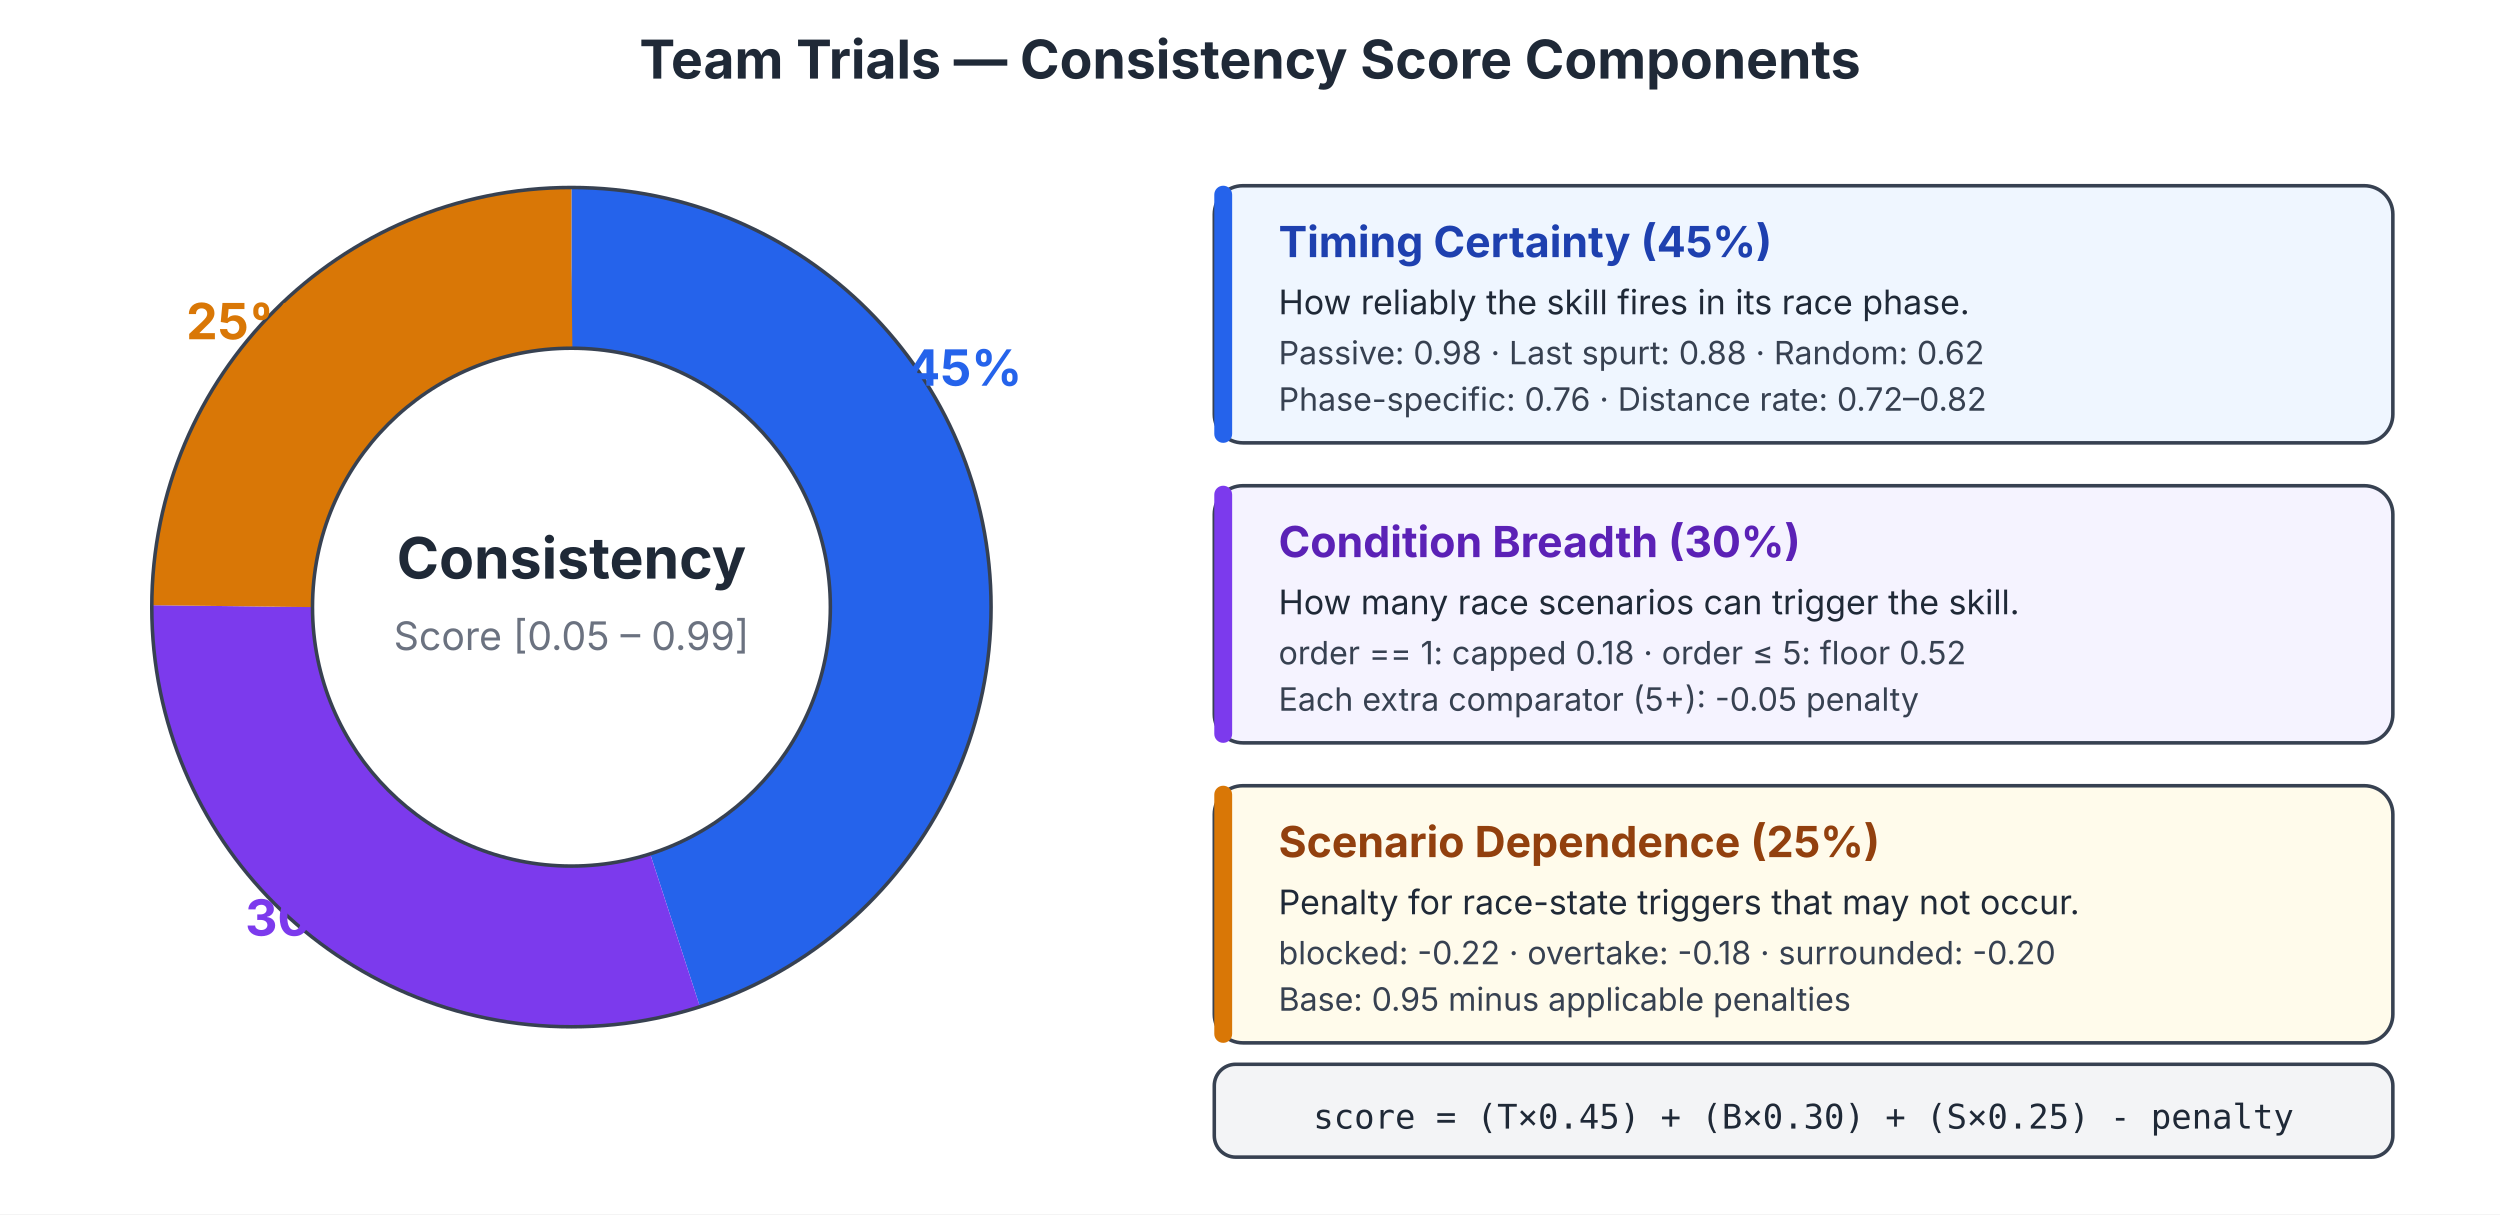
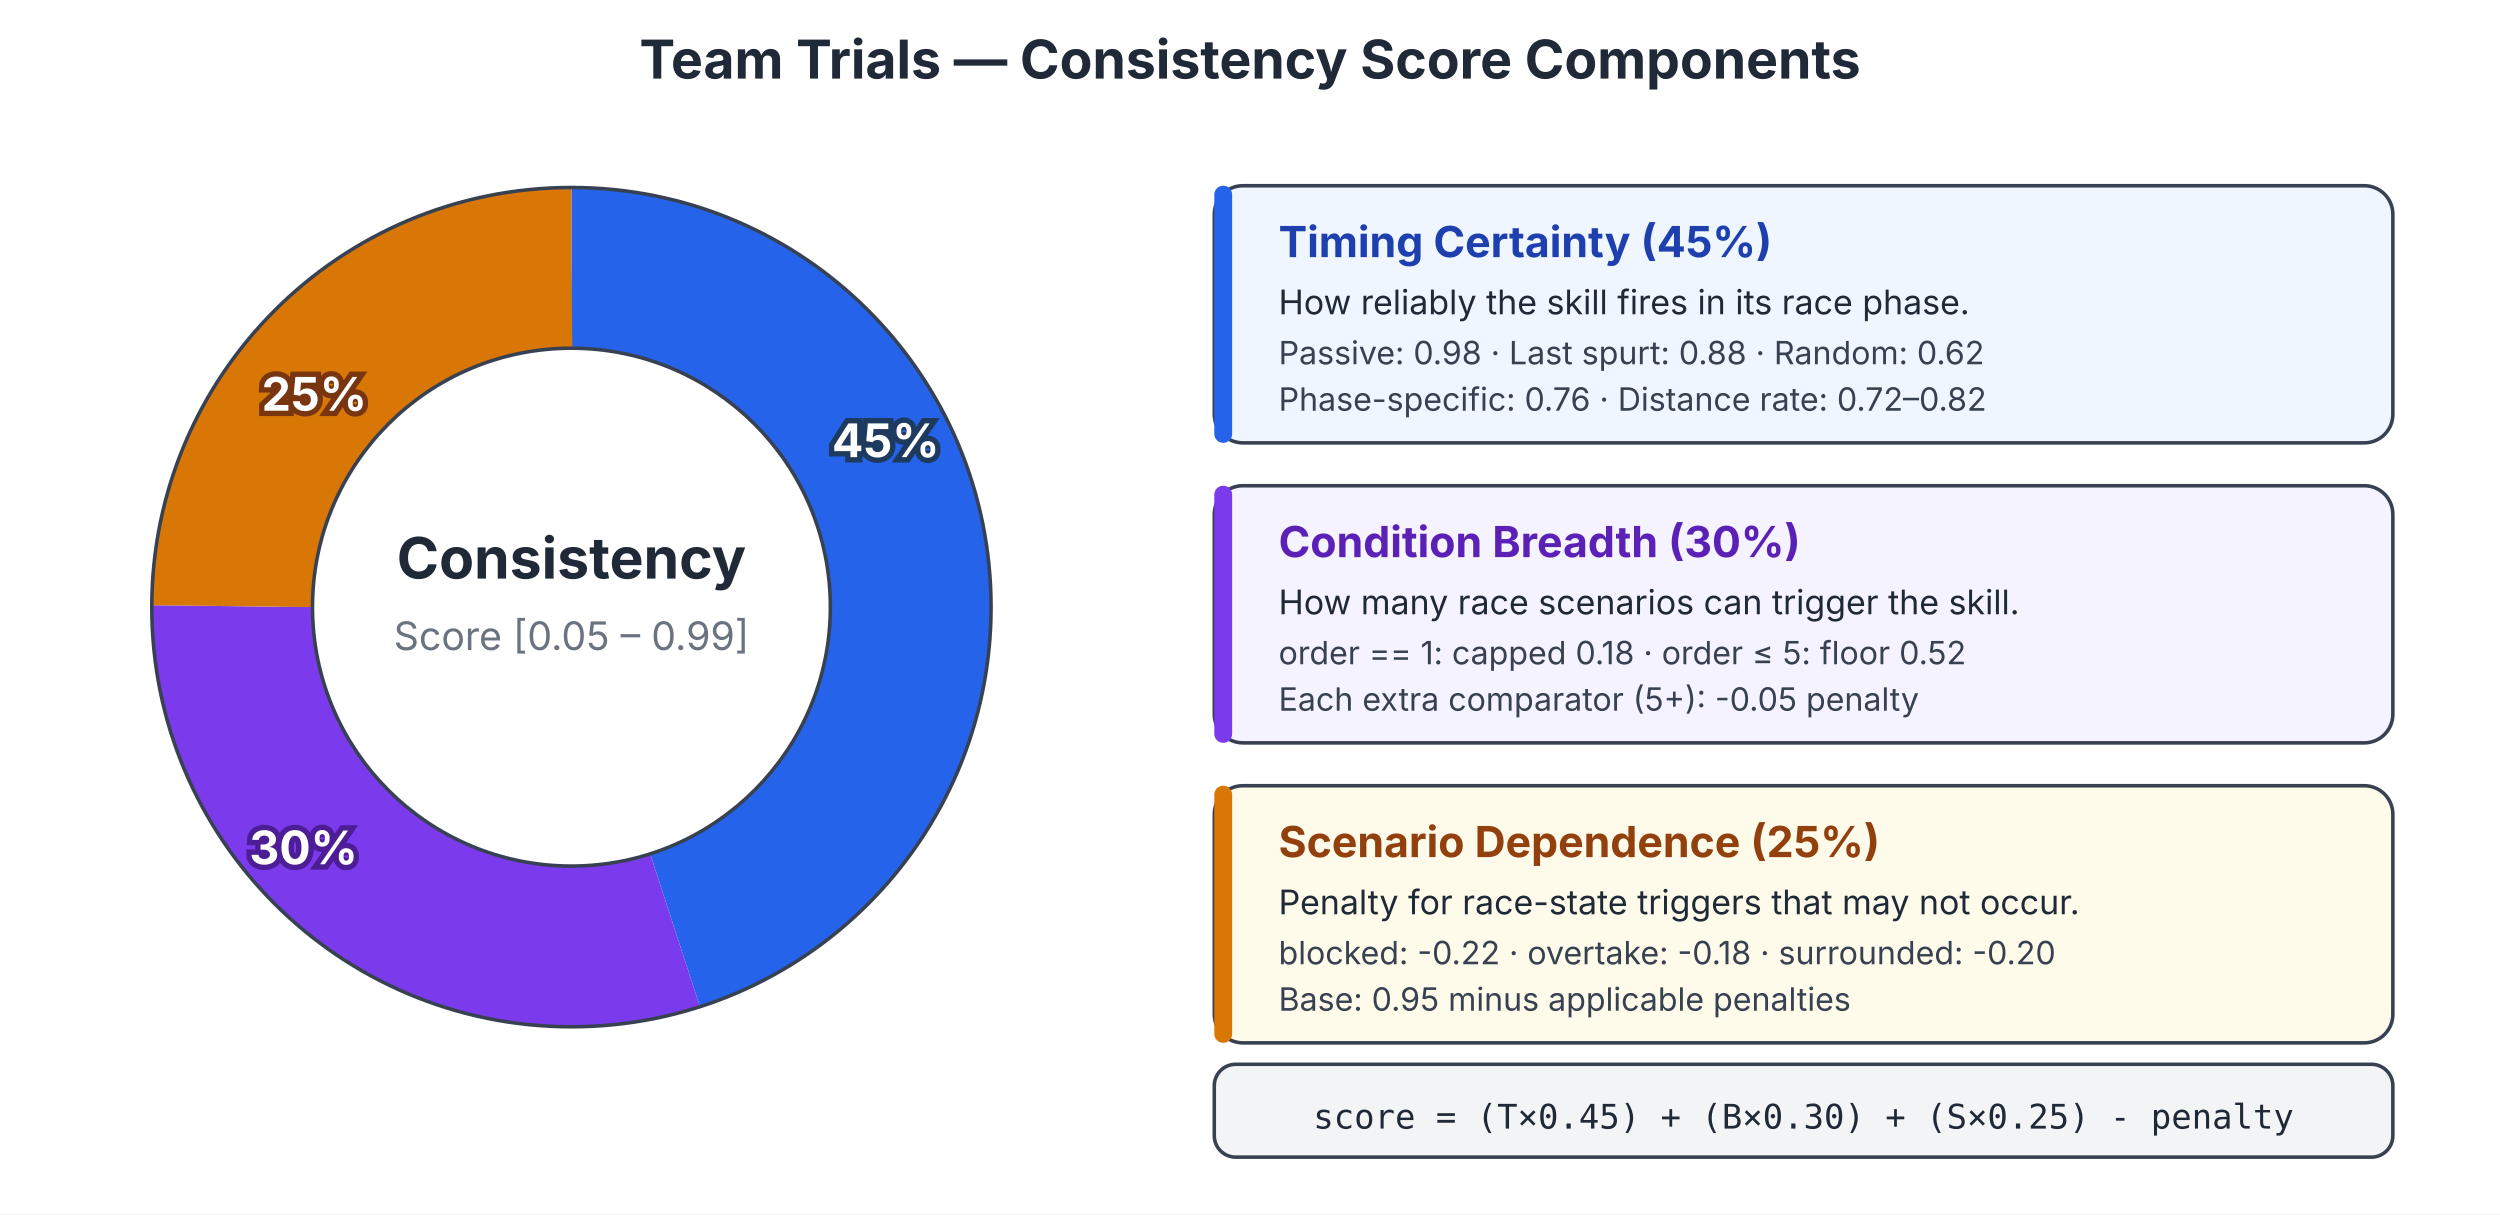
<svg xmlns="http://www.w3.org/2000/svg" viewBox="0 0 700 340" font-family="system-ui, -apple-system, sans-serif">
  <rect width="700" height="340" fill="white" />
  <text x="350" y="22" text-anchor="middle" font-size="15" font-weight="bold" fill="#1f2937">Team Trials — Consistency Score Components</text>
  <g transform="translate(160, 170)">
    <circle r="95" fill="none" stroke="#2563eb" stroke-width="45" stroke-dasharray="269 328" stroke-dashoffset="0" transform="rotate(-90)" />
    <circle r="95" fill="none" stroke="#7c3aed" stroke-width="45" stroke-dasharray="179 418" stroke-dashoffset="-269" transform="rotate(-90)" />
    <circle r="95" fill="none" stroke="#d97706" stroke-width="45" stroke-dasharray="149 448" stroke-dashoffset="-448" transform="rotate(-90)" />
    <circle r="72.5" fill="none" stroke="#374151" stroke-width="1" />
    <circle r="117.5" fill="none" stroke="#374151" stroke-width="1" />
+     <text x="88" y="-42" text-anchor="middle" font-size="13" font-weight="bold" fill="white" stroke="#1e3a5f" stroke-width="3" paint-order="stroke">45%</text>
+     <text x="-75" y="72" text-anchor="middle" font-size="13" font-weight="bold" fill="white" stroke="#4c1d95" stroke-width="3" paint-order="stroke">30%</text>
+     <text x="-72" y="-55" text-anchor="middle" font-size="13" font-weight="bold" fill="white" stroke="#78350f" stroke-width="3" paint-order="stroke">25%</text>
    <circle r="70" fill="white" />
    <text x="0" y="-8" text-anchor="middle" font-size="16" font-weight="bold" fill="#1f2937">Consistency</text>
    <text x="0" y="12" text-anchor="middle" font-size="11" fill="#6b7280">Score [0.05 – 0.99]</text>
  </g>
-   <text x="270" y="108" text-anchor="middle" font-size="14" font-weight="bold" fill="#2563eb">45%</text>
-   <text x="85" y="262" text-anchor="middle" font-size="14" font-weight="bold" fill="#7c3aed">30%</text>
-   <text x="68" y="95" text-anchor="middle" font-size="14" font-weight="bold" fill="#d97706">25%</text>
  <g transform="translate(340, 52)">
    <rect x="0" y="0" width="330" height="72" rx="8" fill="#eff6ff" stroke="#374151" stroke-width="1" />
    <rect x="0" y="0" width="5" height="72" rx="2.5" fill="#2563eb" />
    <text x="18" y="20" font-size="12" font-weight="bold" fill="#1e40af">Timing Certainty (45%)</text>
    <text x="18" y="36" font-size="9.5" fill="#1f2937">How reliably the skill fires in its race phase.</text>
    <text x="18" y="50" font-size="9" fill="#374151">Passive: 0.98 · Last spurt: 0.88 · Random: 0.62</text>
    <text x="18" y="63" font-size="9" fill="#374151">Phase-specific: 0.76 · Distance rate: 0.72–0.82</text>
    <rect x="0" y="84" width="330" height="72" rx="8" fill="#f5f3ff" stroke="#374151" stroke-width="1" />
    <rect x="0" y="84" width="5" height="72" rx="2.5" fill="#7c3aed" />
    <text x="18" y="104" font-size="12" font-weight="bold" fill="#5b21b6">Condition Breadth (30%)</text>
    <text x="18" y="120" font-size="9.5" fill="#1f2937">How many race scenarios can trigger the skill.</text>
    <text x="18" y="134" font-size="9" fill="#374151">order == 1: capped 0.18 · order ≤ 5: floor 0.52</text>
    <text x="18" y="147" font-size="9" fill="#374151">Each extra comparator (5+): -0.05 penalty</text>
    <rect x="0" y="168" width="330" height="72" rx="8" fill="#fffbeb" stroke="#374151" stroke-width="1" />
    <rect x="0" y="168" width="5" height="72" rx="2.5" fill="#d97706" />
    <text x="18" y="188" font-size="12" font-weight="bold" fill="#92400e">Scenario Dependence (25%)</text>
    <text x="18" y="204" font-size="9.5" fill="#1f2937">Penalty for race-state triggers that may not occur.</text>
    <text x="18" y="218" font-size="9" fill="#374151">blocked: -0.22 · overtake: -0.18 · surrounded: -0.20</text>
    <text x="18" y="231" font-size="9" fill="#374151">Base: 0.95 minus applicable penalties</text>
  </g>
  <rect x="340" y="298" width="330" height="26" rx="6" fill="#f3f4f6" stroke="#374151" stroke-width="1" />
  <text x="505" y="316" text-anchor="middle" font-size="9.5" fill="#1f2937" font-family="monospace">score = (T×0.45) + (B×0.30) + (S×0.25) - penalty</text>
</svg>
